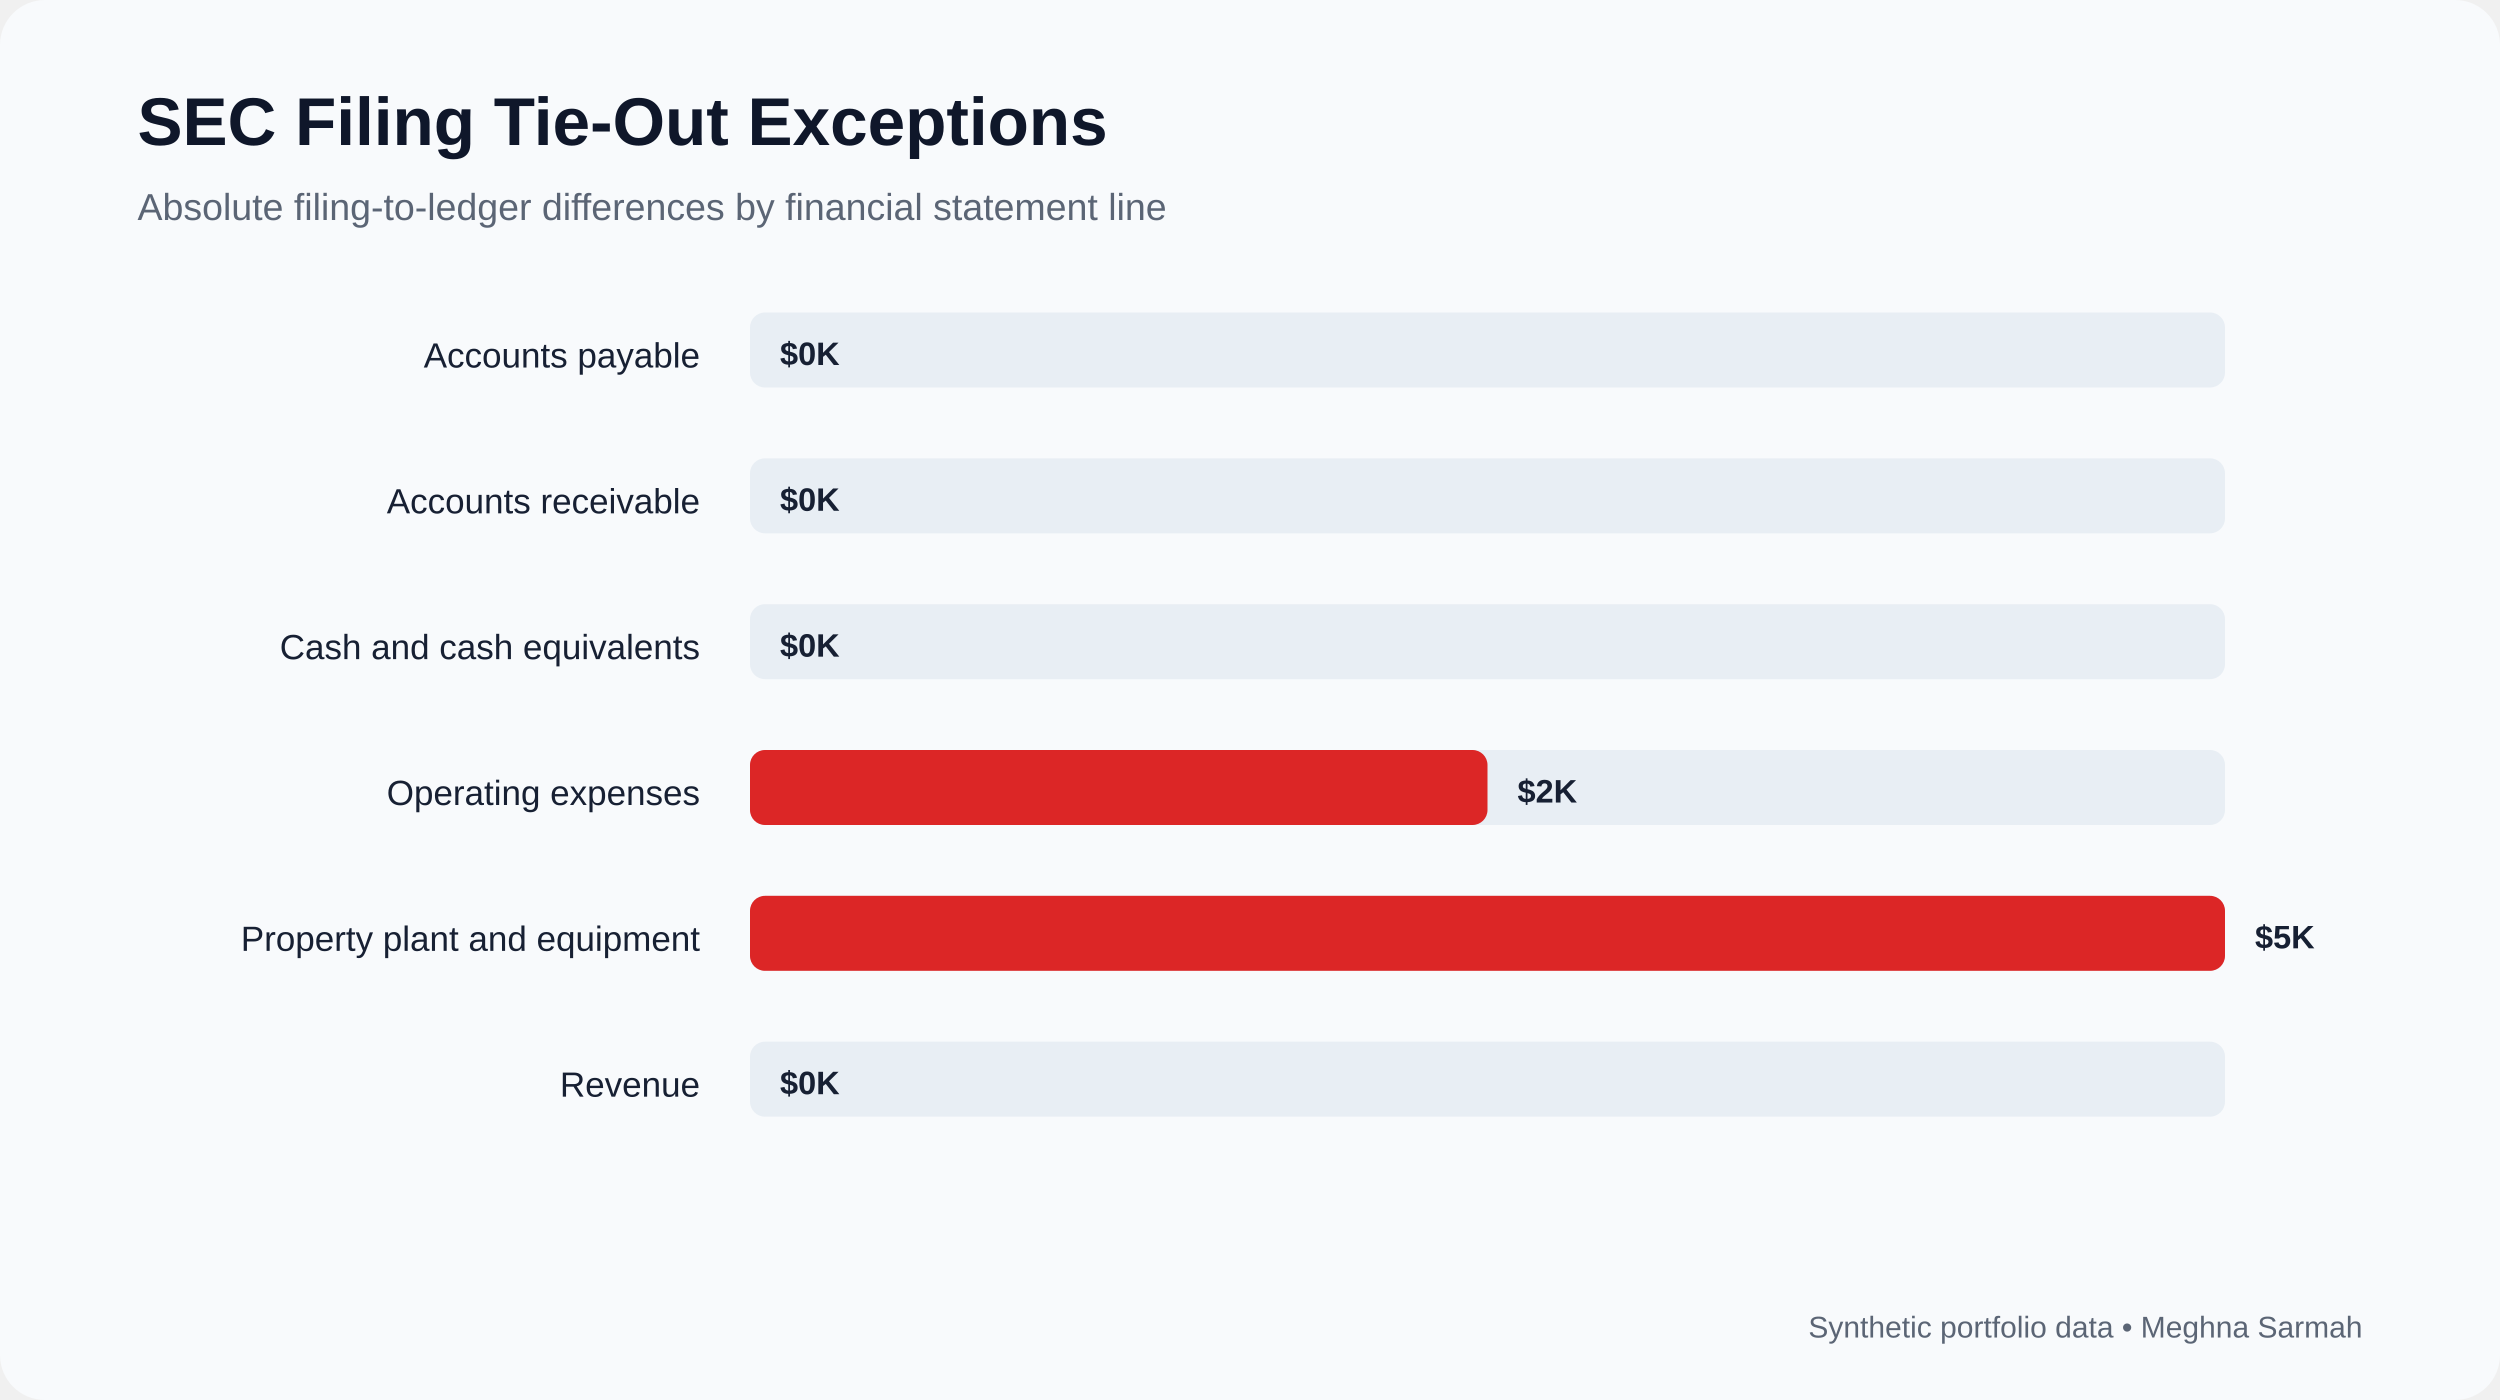
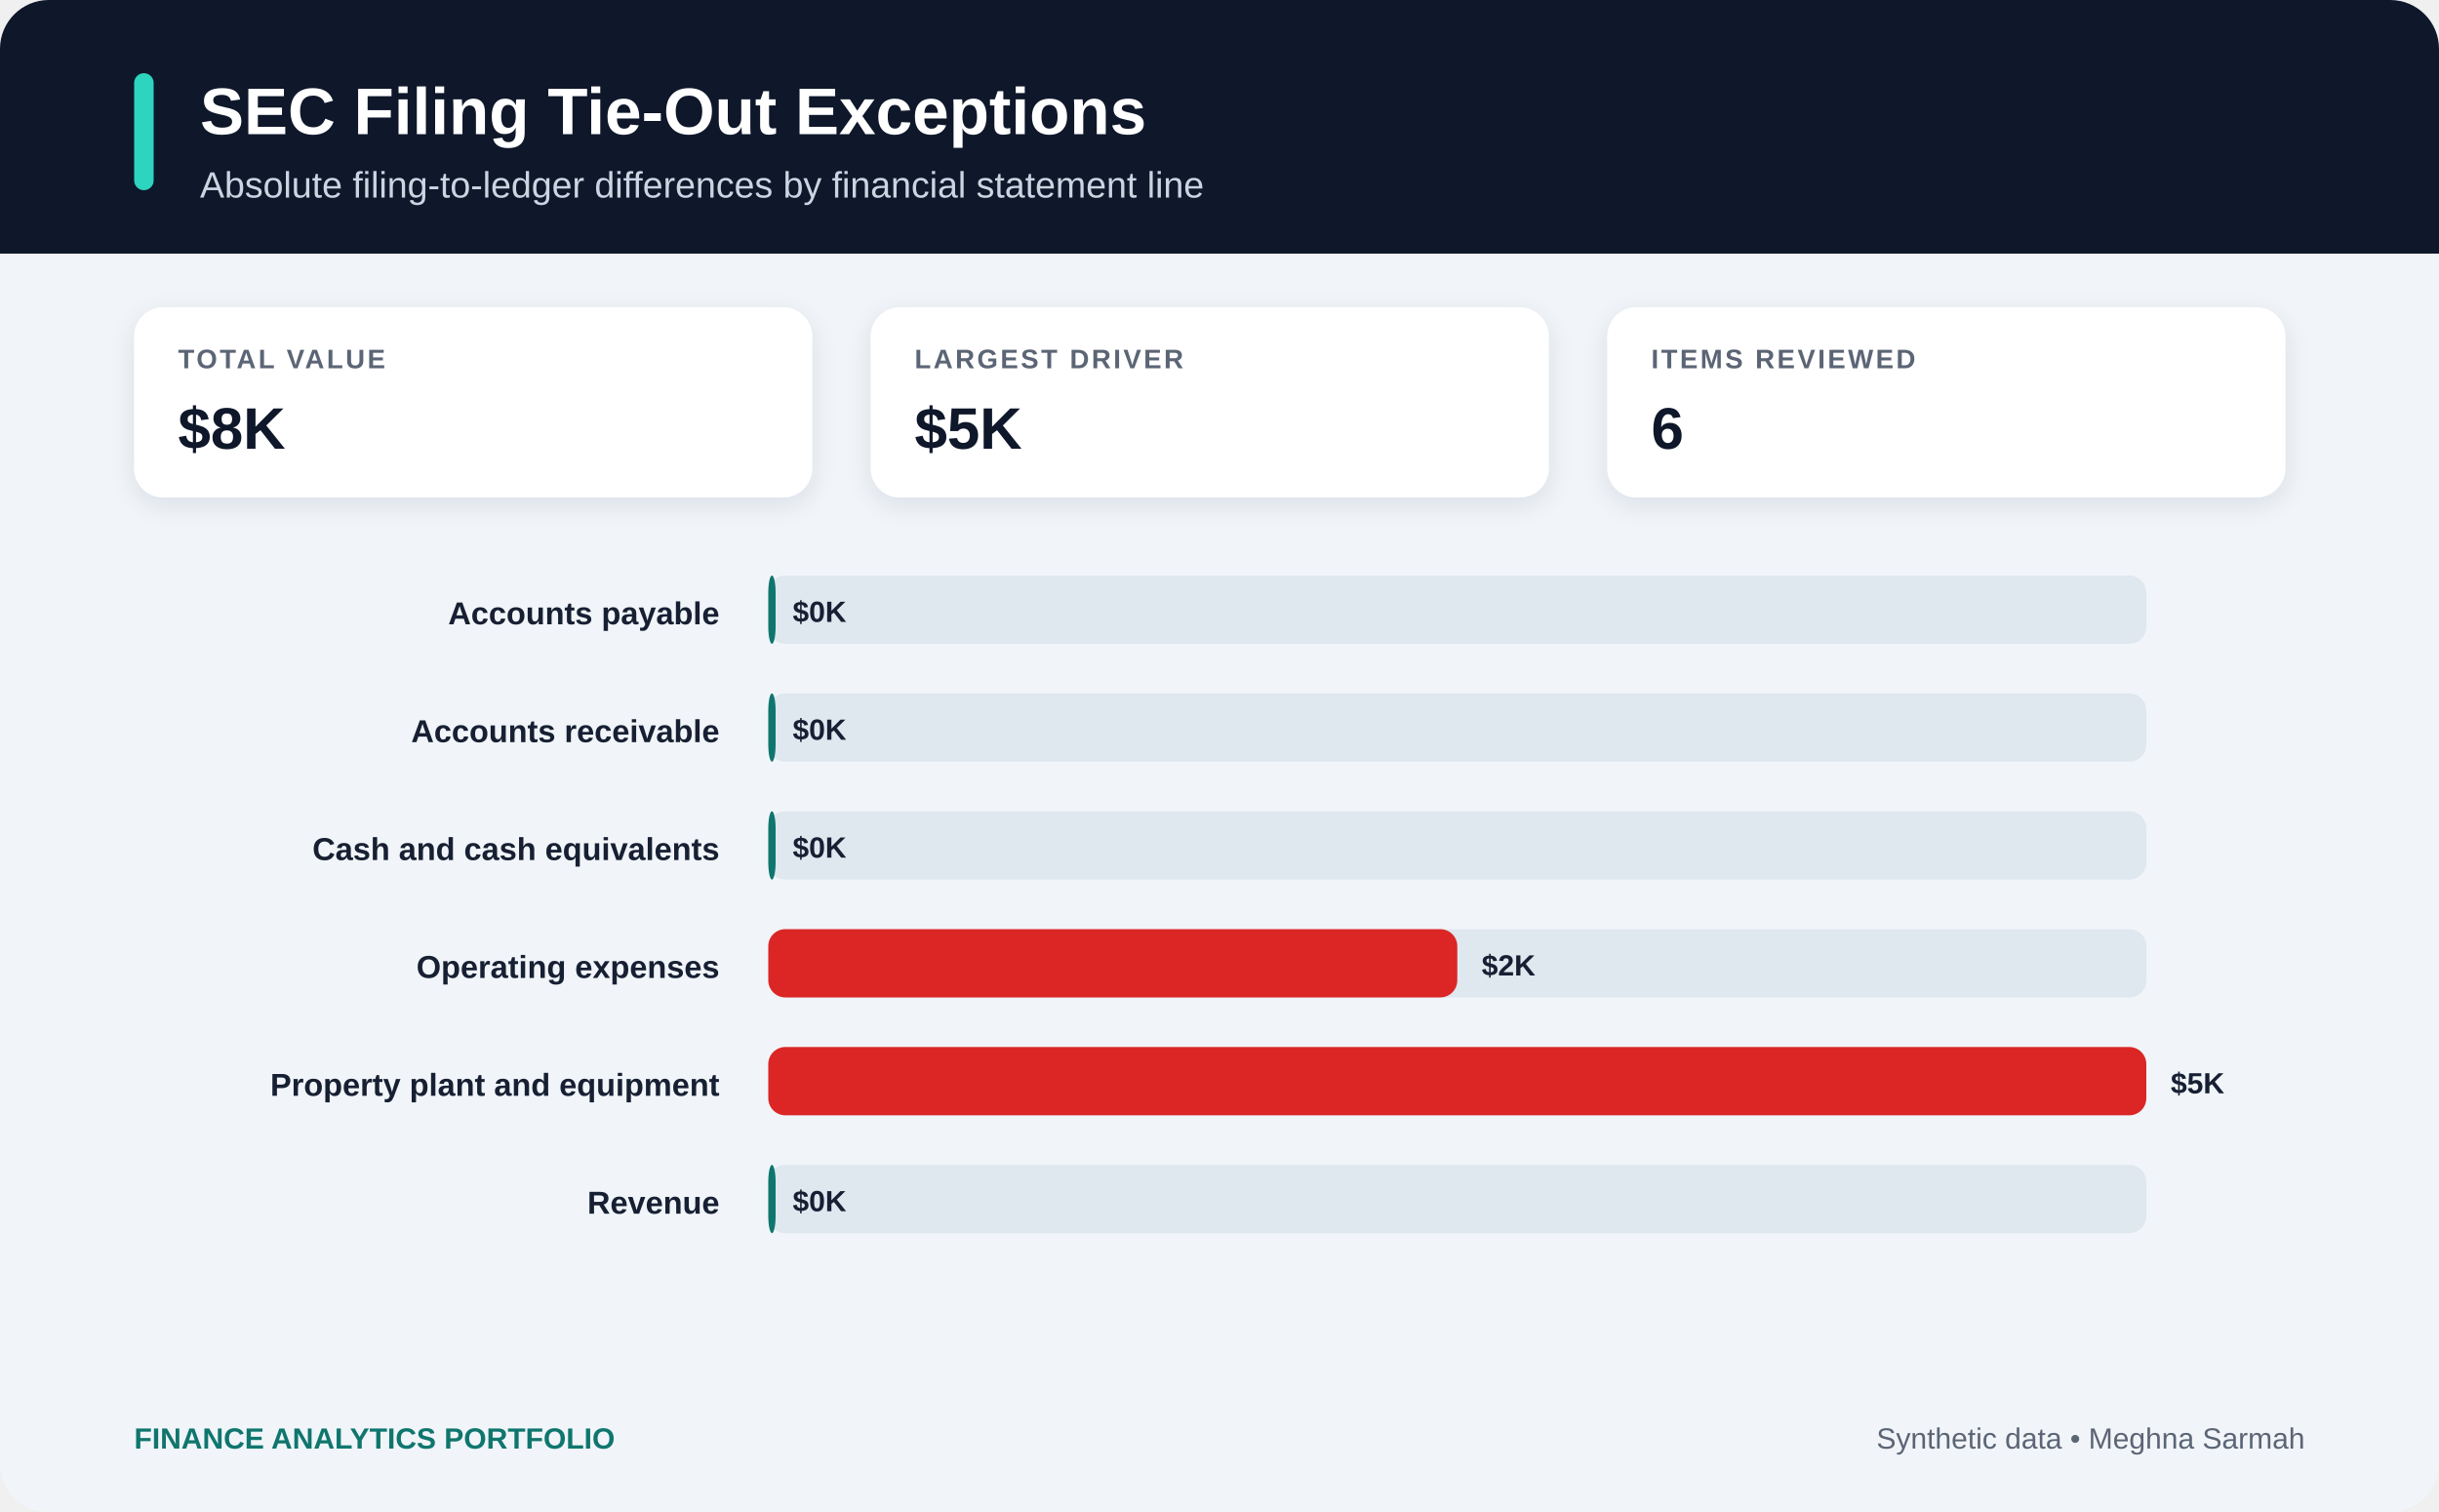
- <svg xmlns="http://www.w3.org/2000/svg" width="1000" height="560" viewBox="0 0 1000 560" role="img">
-   <rect width="1000" height="560" rx="18" fill="#f8fafc" />
-   <text x="55" y="58" font-family="Arial,sans-serif" font-size="27" font-weight="700" fill="#0f172a">SEC Filing Tie-Out Exceptions</text>
-   <text x="55" y="88" font-family="Arial,sans-serif" font-size="15" fill="#5b6575">Absolute filing-to-ledger differences by financial statement line</text>
-   <text x="280" y="147.0" text-anchor="end" font-family="Arial,sans-serif" font-size="14" fill="#172033">Accounts payable</text>
-   <rect x="300" y="125.0" width="590" height="30" rx="6" fill="#e8eef4" />
-   <rect x="300" y="125.0" width="0.0" height="30" rx="6" fill="#0f766e" />
-   <text x="312.0" y="146.0" font-family="Arial,sans-serif" font-size="13" font-weight="700" fill="#172033">$0K</text>
-   <text x="280" y="205.333" text-anchor="end" font-family="Arial,sans-serif" font-size="14" fill="#172033">Accounts receivable</text>
-   <rect x="300" y="183.333" width="590" height="30" rx="6" fill="#e8eef4" />
-   <rect x="300" y="183.333" width="0.0" height="30" rx="6" fill="#0f766e" />
-   <text x="312.0" y="204.333" font-family="Arial,sans-serif" font-size="13" font-weight="700" fill="#172033">$0K</text>
-   <text x="280" y="263.667" text-anchor="end" font-family="Arial,sans-serif" font-size="14" fill="#172033">Cash and cash equivalents</text>
-   <rect x="300" y="241.667" width="590" height="30" rx="6" fill="#e8eef4" />
-   <rect x="300" y="241.667" width="0.0" height="30" rx="6" fill="#0f766e" />
-   <text x="312.0" y="262.667" font-family="Arial,sans-serif" font-size="13" font-weight="700" fill="#172033">$0K</text>
-   <text x="280" y="322.0" text-anchor="end" font-family="Arial,sans-serif" font-size="14" fill="#172033">Operating expenses</text>
-   <rect x="300" y="300.0" width="590" height="30" rx="6" fill="#e8eef4" />
-   <rect x="300" y="300.0" width="295.0" height="30" rx="6" fill="#dc2626" />
-   <text x="607.0" y="321.0" font-family="Arial,sans-serif" font-size="13" font-weight="700" fill="#172033">$2K</text>
-   <text x="280" y="380.333" text-anchor="end" font-family="Arial,sans-serif" font-size="14" fill="#172033">Property plant and equipment</text>
-   <rect x="300" y="358.333" width="590" height="30" rx="6" fill="#e8eef4" />
-   <rect x="300" y="358.333" width="590.0" height="30" rx="6" fill="#dc2626" />
-   <text x="902.0" y="379.333" font-family="Arial,sans-serif" font-size="13" font-weight="700" fill="#172033">$5K</text>
-   <text x="280" y="438.667" text-anchor="end" font-family="Arial,sans-serif" font-size="14" fill="#172033">Revenue</text>
-   <rect x="300" y="416.667" width="590" height="30" rx="6" fill="#e8eef4" />
-   <rect x="300" y="416.667" width="0.0" height="30" rx="6" fill="#0f766e" />
-   <text x="312.0" y="437.667" font-family="Arial,sans-serif" font-size="13" font-weight="700" fill="#172033">$0K</text>
-   <text x="945" y="535" text-anchor="end" font-family="Arial,sans-serif" font-size="12" fill="#5b6575">Synthetic portfolio data • Meghna Sarmah</text>
+ <svg xmlns="http://www.w3.org/2000/svg" width="1000" height="620" viewBox="0 0 1000 620" role="img">
+   <defs>
+     <filter id="shadow" x="-20%" y="-20%" width="140%" height="140%">
+       <feDropShadow dx="0" dy="3" stdDeviation="5" flood-color="#0f172a" flood-opacity=".10" />
+     </filter>
+   </defs>
+   <rect width="1000" height="620" rx="20" fill="#f1f5f9" />
+   <rect x="0" y="0" width="1000" height="104" rx="20" fill="#0f172a" />
+   <rect x="0" y="84" width="1000" height="20" fill="#0f172a" />
+   <rect x="55" y="30" width="8" height="48" rx="4" fill="#2dd4bf" />
+   <text x="82" y="55" font-family="Arial,sans-serif" font-size="27" font-weight="700" fill="#ffffff">SEC Filing Tie-Out Exceptions</text>
+   <text x="82" y="81" font-family="Arial,sans-serif" font-size="15" fill="#cbd5e1">Absolute filing-to-ledger differences by financial statement line</text>
+   <rect x="55" y="126" width="278" height="78" rx="12" fill="#ffffff" filter="url(#shadow)" />
+   <text x="73" y="151" font-family="Arial,sans-serif" font-size="11" font-weight="700" fill="#5b6575" letter-spacing="1">TOTAL VALUE</text>
+   <text x="73" y="184" font-family="Arial,sans-serif" font-size="24" font-weight="700" fill="#0f172a">$8K</text>
+   <rect x="357" y="126" width="278" height="78" rx="12" fill="#ffffff" filter="url(#shadow)" />
+   <text x="375" y="151" font-family="Arial,sans-serif" font-size="11" font-weight="700" fill="#5b6575" letter-spacing="1">LARGEST DRIVER</text>
+   <text x="375" y="184" font-family="Arial,sans-serif" font-size="24" font-weight="700" fill="#0f172a">$5K</text>
+   <rect x="659" y="126" width="278" height="78" rx="12" fill="#ffffff" filter="url(#shadow)" />
+   <text x="677" y="151" font-family="Arial,sans-serif" font-size="11" font-weight="700" fill="#5b6575" letter-spacing="1">ITEMS REVIEWED</text>
+   <text x="677" y="184" font-family="Arial,sans-serif" font-size="24" font-weight="700" fill="#0f172a">6</text>
+   <text x="295" y="256.0" text-anchor="end" font-family="Arial,sans-serif" font-size="13" font-weight="600" fill="#172033">Accounts payable</text>
+   <rect x="315" y="236.0" width="565" height="28" rx="7" fill="#dfe7ef" />
+   <rect x="315" y="236.0" width="3.0" height="28" rx="7" fill="#0f766e" />
+   <text x="325.0" y="255.0" font-family="Arial,sans-serif" font-size="12" font-weight="700" fill="#172033">$0K</text>
+   <text x="295" y="304.333" text-anchor="end" font-family="Arial,sans-serif" font-size="13" font-weight="600" fill="#172033">Accounts receivable</text>
+   <rect x="315" y="284.333" width="565" height="28" rx="7" fill="#dfe7ef" />
+   <rect x="315" y="284.333" width="3.0" height="28" rx="7" fill="#0f766e" />
+   <text x="325.0" y="303.333" font-family="Arial,sans-serif" font-size="12" font-weight="700" fill="#172033">$0K</text>
+   <text x="295" y="352.667" text-anchor="end" font-family="Arial,sans-serif" font-size="13" font-weight="600" fill="#172033">Cash and cash equivalents</text>
+   <rect x="315" y="332.667" width="565" height="28" rx="7" fill="#dfe7ef" />
+   <rect x="315" y="332.667" width="3.0" height="28" rx="7" fill="#0f766e" />
+   <text x="325.0" y="351.667" font-family="Arial,sans-serif" font-size="12" font-weight="700" fill="#172033">$0K</text>
+   <text x="295" y="401.0" text-anchor="end" font-family="Arial,sans-serif" font-size="13" font-weight="600" fill="#172033">Operating expenses</text>
+   <rect x="315" y="381.0" width="565" height="28" rx="7" fill="#dfe7ef" />
+   <rect x="315" y="381.0" width="282.5" height="28" rx="7" fill="#dc2626" />
+   <text x="607.5" y="400.0" font-family="Arial,sans-serif" font-size="12" font-weight="700" fill="#172033">$2K</text>
+   <text x="295" y="449.333" text-anchor="end" font-family="Arial,sans-serif" font-size="13" font-weight="600" fill="#172033">Property plant and equipment</text>
+   <rect x="315" y="429.333" width="565" height="28" rx="7" fill="#dfe7ef" />
+   <rect x="315" y="429.333" width="565.0" height="28" rx="7" fill="#dc2626" />
+   <text x="890.0" y="448.333" font-family="Arial,sans-serif" font-size="12" font-weight="700" fill="#172033">$5K</text>
+   <text x="295" y="497.667" text-anchor="end" font-family="Arial,sans-serif" font-size="13" font-weight="600" fill="#172033">Revenue</text>
+   <rect x="315" y="477.667" width="565" height="28" rx="7" fill="#dfe7ef" />
+   <rect x="315" y="477.667" width="3.0" height="28" rx="7" fill="#0f766e" />
+   <text x="325.0" y="496.667" font-family="Arial,sans-serif" font-size="12" font-weight="700" fill="#172033">$0K</text>
+   <text x="55" y="594" font-family="Arial,sans-serif" font-size="12" font-weight="700" fill="#0f766e">FINANCE ANALYTICS PORTFOLIO</text>
+   <text x="945" y="594" text-anchor="end" font-family="Arial,sans-serif" font-size="12" fill="#5b6575">Synthetic data • Meghna Sarmah</text>
</svg>
